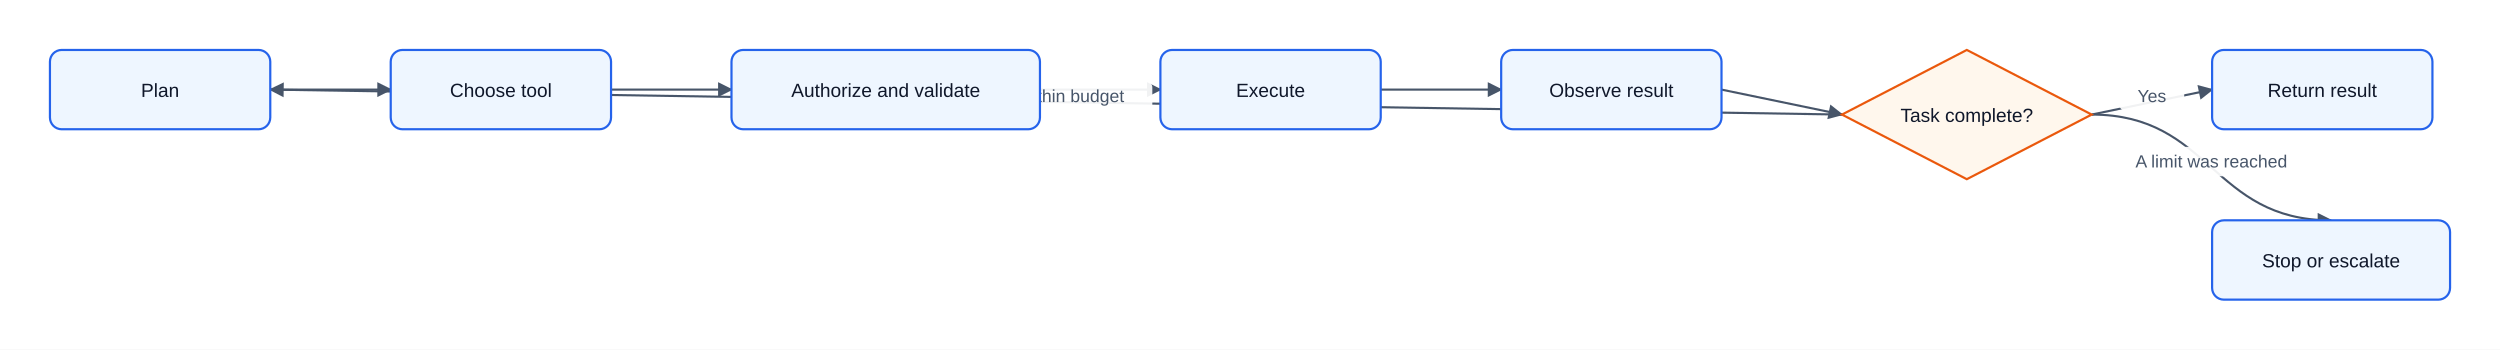
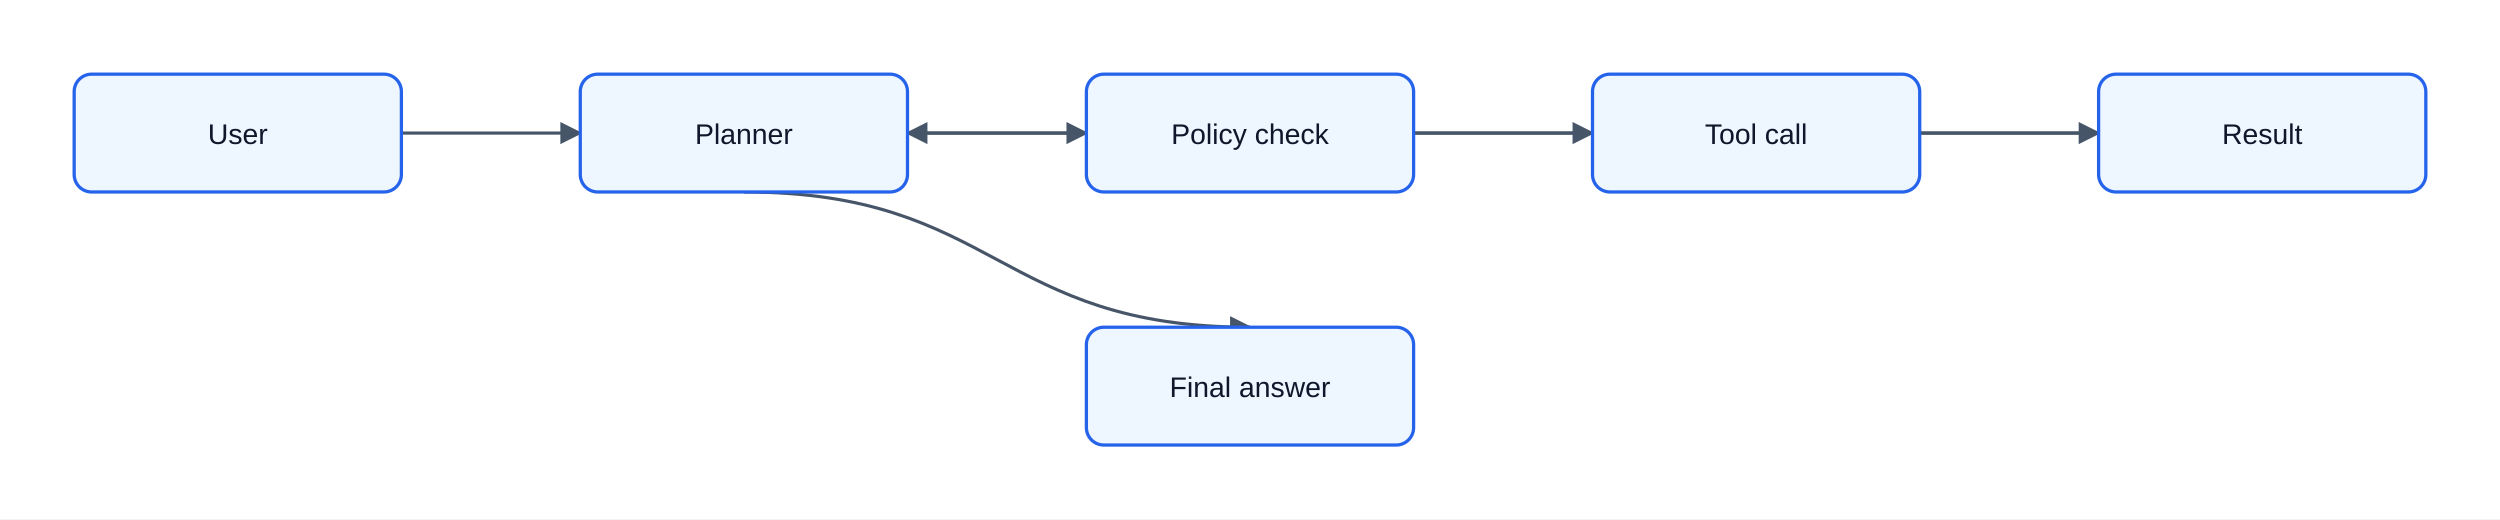
- <svg xmlns="http://www.w3.org/2000/svg" width="1702" height="238" viewBox="0 0 1702 238" role="img" aria-labelledby="title desc">
+ <svg xmlns="http://www.w3.org/2000/svg" width="1146" height="238" viewBox="0 0 1146 238" role="img" aria-labelledby="title desc">
  <defs>
    <marker id="arrow" viewBox="0 0 10 10" refX="9" refY="5" markerWidth="7" markerHeight="7" orient="auto-start-reverse">
      <path d="M 0 0 L 10 5 L 0 10 z" fill="#475569" />
    </marker>
  </defs>
  <style>
.canvas{fill:#ffffff}.group{fill:#f8fafc;stroke:#cbd5e1;stroke-width:1.4}.group-title{font:600 14px Arial,sans-serif;fill:#334155}.node{fill:#eef6ff;stroke:#2563eb;stroke-width:1.5}.diamond{fill:#fff7ed;stroke:#ea580c;stroke-width:1.5}.node-text{font:13px Arial,sans-serif;fill:#0f172a}.edge{fill:none;stroke:#475569;stroke-width:1.45}.edge-label{font:12px Arial,sans-serif;fill:#475569}.label-bg{fill:#ffffff;opacity:.92}
</style>
-   <rect class="canvas" x="0" y="0" width="1702" height="238" />
+   <rect class="canvas" x="0" y="0" width="1146" height="238" />
  <path class="edge" d="M 184.0 61.0 L 266.0 61.0" marker-end="url(#arrow)" />
  <path class="edge" d="M 416.0 61.0 L 498.0 61.0" marker-end="url(#arrow)" />
-   <path class="edge" d="M 708.0 61.0 L 790.0 61.0" marker-end="url(#arrow)" />
-   <path class="edge" d="M 940.0 61.0 L 1022.0 61.0" marker-end="url(#arrow)" />
-   <path class="edge" d="M 1172.0 61.0 L 1254.0 78.0" marker-end="url(#arrow)" />
-   <path class="edge" d="M 1254.0 78.0 L 184.0 61.0" marker-end="url(#arrow)" />
-   <rect class="label-bg" x="653.5" y="55.5" width="131.0" height="20" rx="4" />
-   <text class="edge-label" x="719.0" y="69.5" text-anchor="middle">No, within budget</text>
-   <path class="edge" d="M 1424.0 78.0 L 1506.0 61.0" marker-end="url(#arrow)" />
-   <rect class="label-bg" x="1443.0" y="55.5" width="44.0" height="20" rx="4" />
-   <text class="edge-label" x="1465.0" y="69.5" text-anchor="middle">Yes</text>
-   <path class="edge" d="M 1424.0 78.0 C 1505.5 78.0, 1505.5 150.0, 1587.0 150.0" marker-end="url(#arrow)" />
-   <rect class="label-bg" x="1433.0" y="100.0" width="145.0" height="20" rx="4" />
-   <text class="edge-label" x="1505.5" y="114.0" text-anchor="middle">A limit was reached</text>
+   <path class="edge" d="M 648.0 61.0 L 730.0 61.0" marker-end="url(#arrow)" />
+   <path class="edge" d="M 880.0 61.0 L 962.0 61.0" marker-end="url(#arrow)" />
+   <path class="edge" d="M 962.0 61.0 L 416.0 61.0" marker-end="url(#arrow)" />
+   <path class="edge" d="M 341.0 88.0 C 457.0 88.0, 457.0 150.0, 573.0 150.0" marker-end="url(#arrow)" />
  <rect class="node" x="34.0" y="34.0" width="150" height="54" rx="8" />
  <text class="node-text" x="109.0" y="66.0" text-anchor="middle">
-     <tspan x="109.0" dy="0">Plan</tspan>
+     <tspan x="109.0" dy="0">User</tspan>
  </text>
  <rect class="node" x="266.0" y="34.0" width="150" height="54" rx="8" />
  <text class="node-text" x="341.0" y="66.0" text-anchor="middle">
-     <tspan x="341.0" dy="0">Choose tool</tspan>
+     <tspan x="341.0" dy="0">Planner</tspan>
  </text>
-   <rect class="node" x="498.0" y="34.0" width="210" height="54" rx="8" />
-   <text class="node-text" x="603.0" y="66.0" text-anchor="middle">
-     <tspan x="603.0" dy="0">Authorize and validate</tspan>
+   <rect class="node" x="498.0" y="34.0" width="150" height="54" rx="8" />
+   <text class="node-text" x="573.0" y="66.0" text-anchor="middle">
+     <tspan x="573.0" dy="0">Policy check</tspan>
  </text>
-   <rect class="node" x="790.0" y="34.0" width="150" height="54" rx="8" />
-   <text class="node-text" x="865.0" y="66.0" text-anchor="middle">
-     <tspan x="865.0" dy="0">Execute</tspan>
+   <rect class="node" x="730.0" y="34.0" width="150" height="54" rx="8" />
+   <text class="node-text" x="805.0" y="66.0" text-anchor="middle">
+     <tspan x="805.0" dy="0">Tool call</tspan>
  </text>
-   <rect class="node" x="1022.0" y="34.0" width="150" height="54" rx="8" />
-   <text class="node-text" x="1097.0" y="66.0" text-anchor="middle">
-     <tspan x="1097.0" dy="0">Observe result</tspan>
+   <rect class="node" x="962.0" y="34.0" width="150" height="54" rx="8" />
+   <text class="node-text" x="1037.0" y="66.0" text-anchor="middle">
+     <tspan x="1037.0" dy="0">Result</tspan>
  </text>
-   <polygon class="diamond" points="1339.0,34.0 1424.0,78.0 1339.0,122.0 1254.0,78.0" />
-   <text class="node-text" x="1339.0" y="83.0" text-anchor="middle">
-     <tspan x="1339.0" dy="0">Task complete?</tspan>
-   </text>
-   <rect class="node" x="1506.0" y="34.0" width="150" height="54" rx="8" />
-   <text class="node-text" x="1581.0" y="66.0" text-anchor="middle">
-     <tspan x="1581.0" dy="0">Return result</tspan>
-   </text>
-   <rect class="node" x="1506.0" y="150.0" width="162" height="54" rx="8" />
-   <text class="node-text" x="1587.0" y="182.0" text-anchor="middle">
-     <tspan x="1587.0" dy="0">Stop or escalate</tspan>
+   <rect class="node" x="498.0" y="150.0" width="150" height="54" rx="8" />
+   <text class="node-text" x="573.0" y="182.0" text-anchor="middle">
+     <tspan x="573.0" dy="0">Final answer</tspan>
  </text>
</svg>
